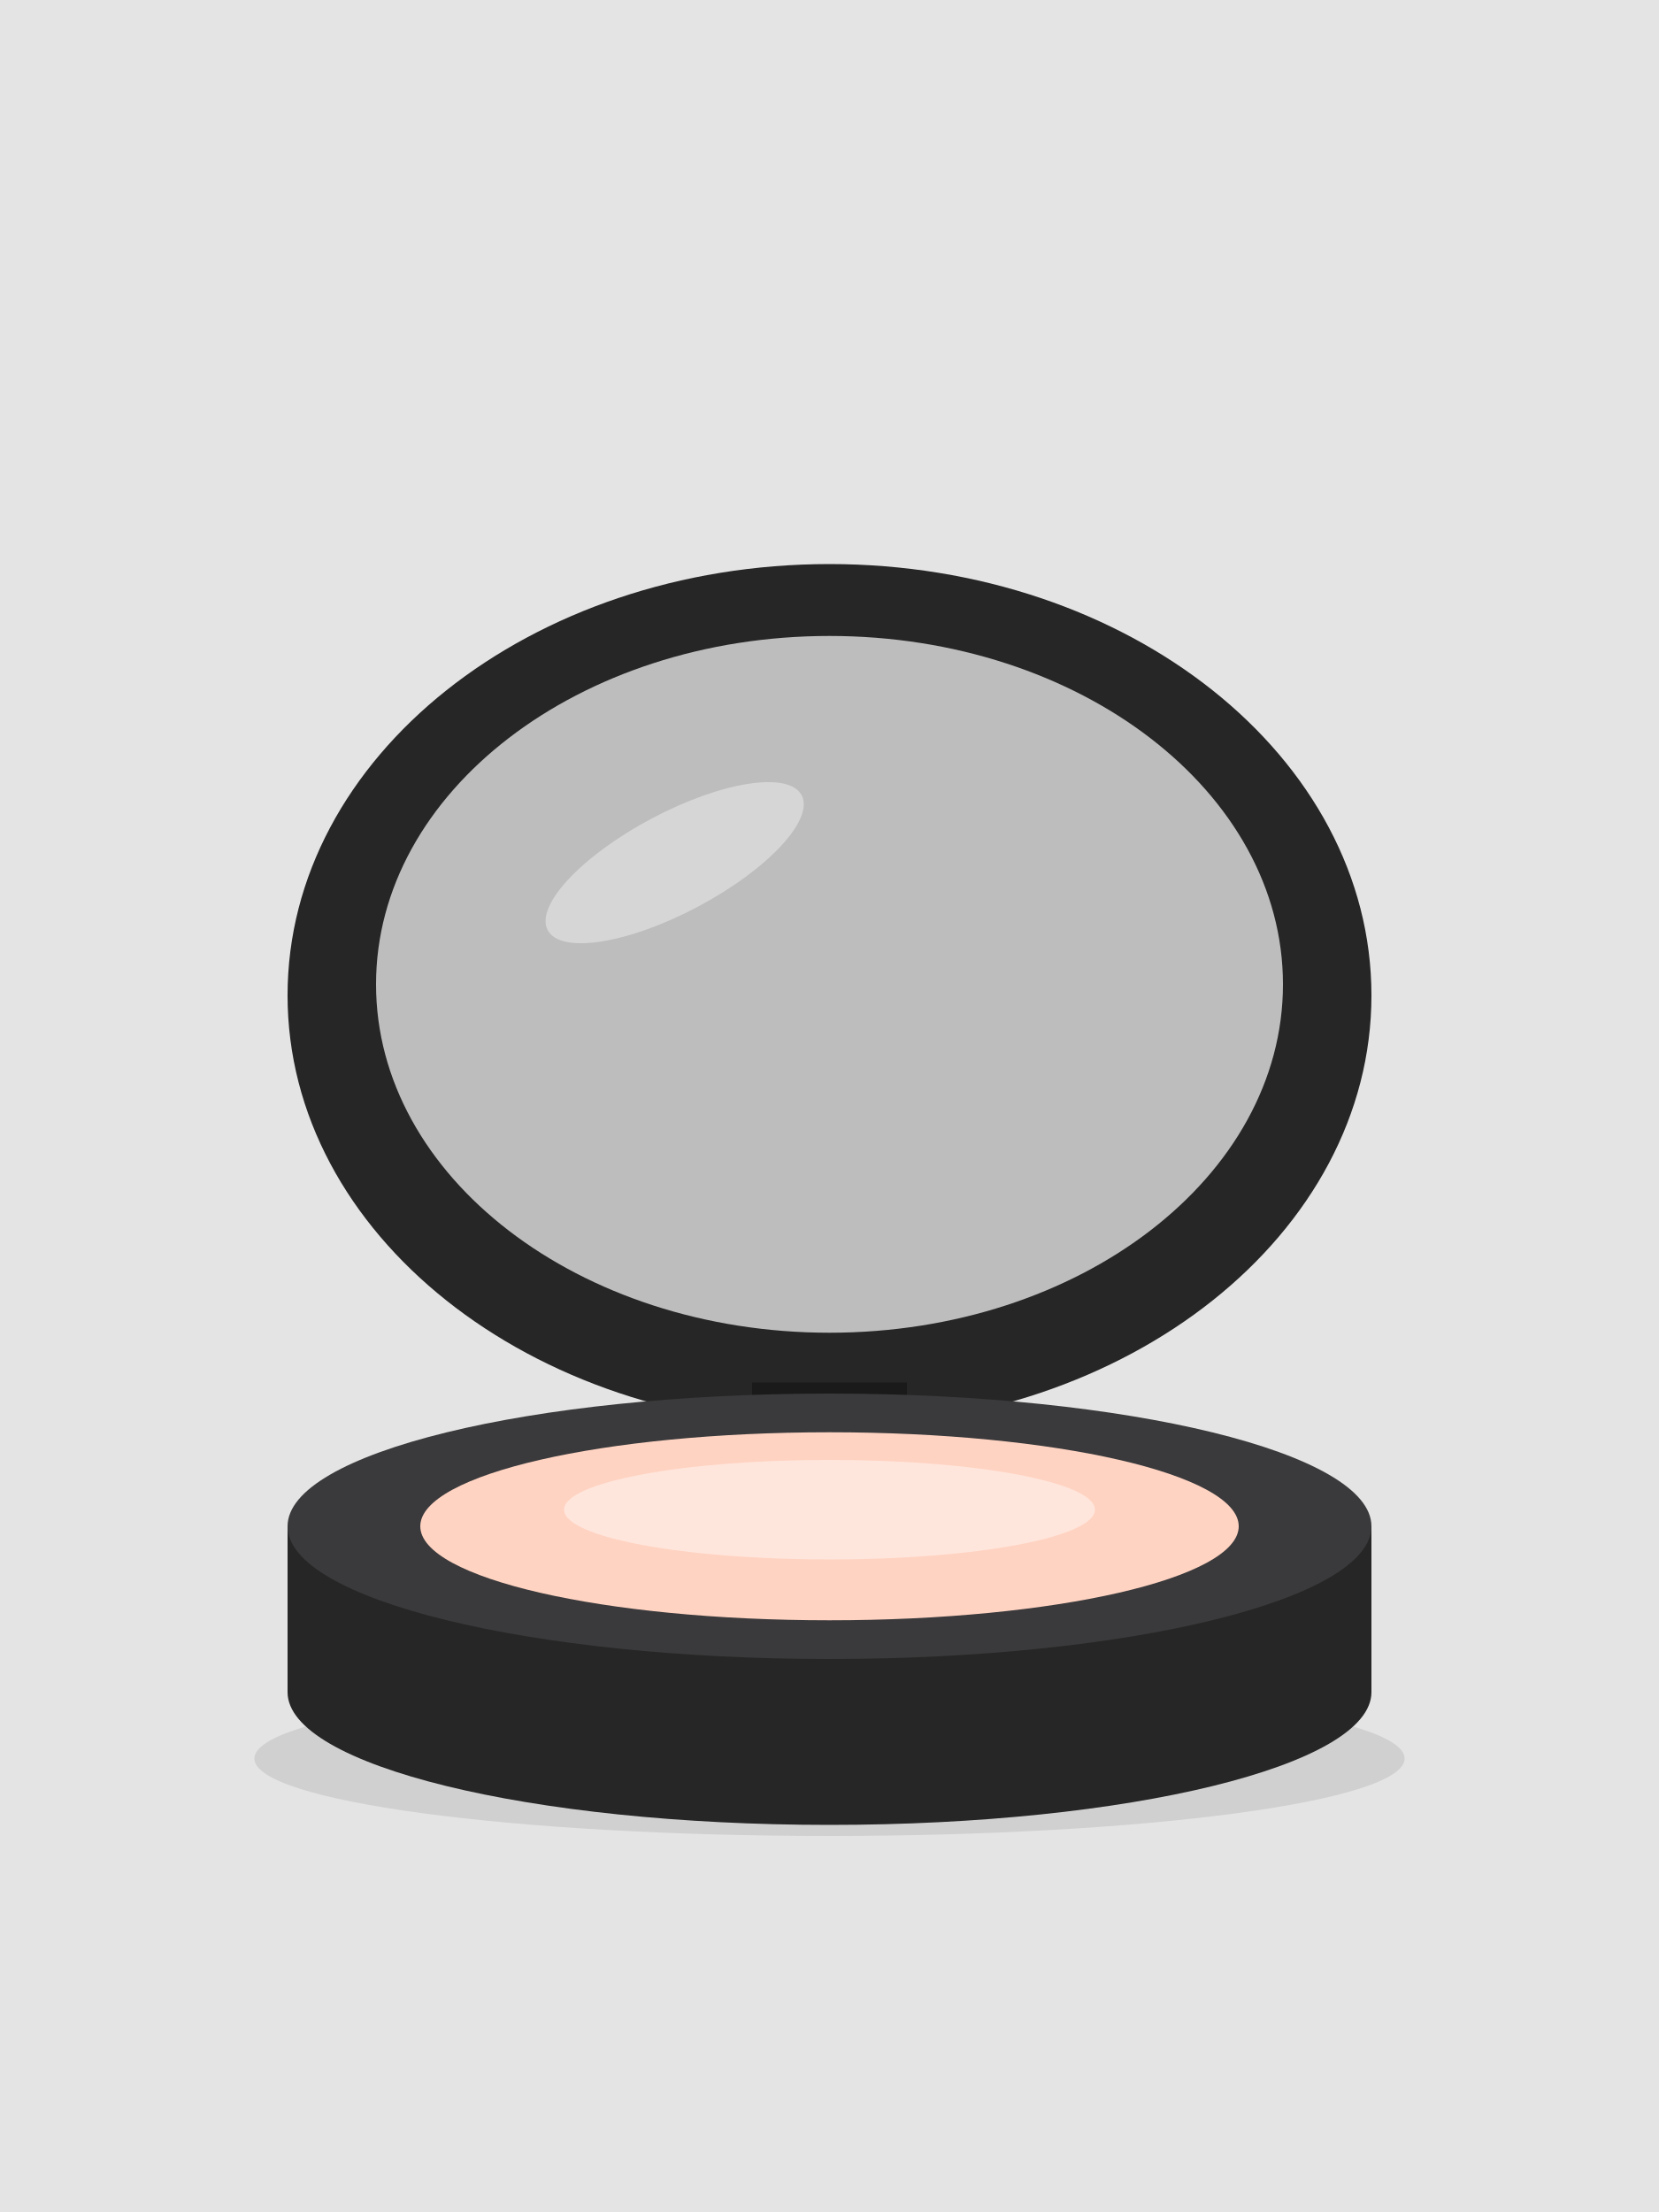
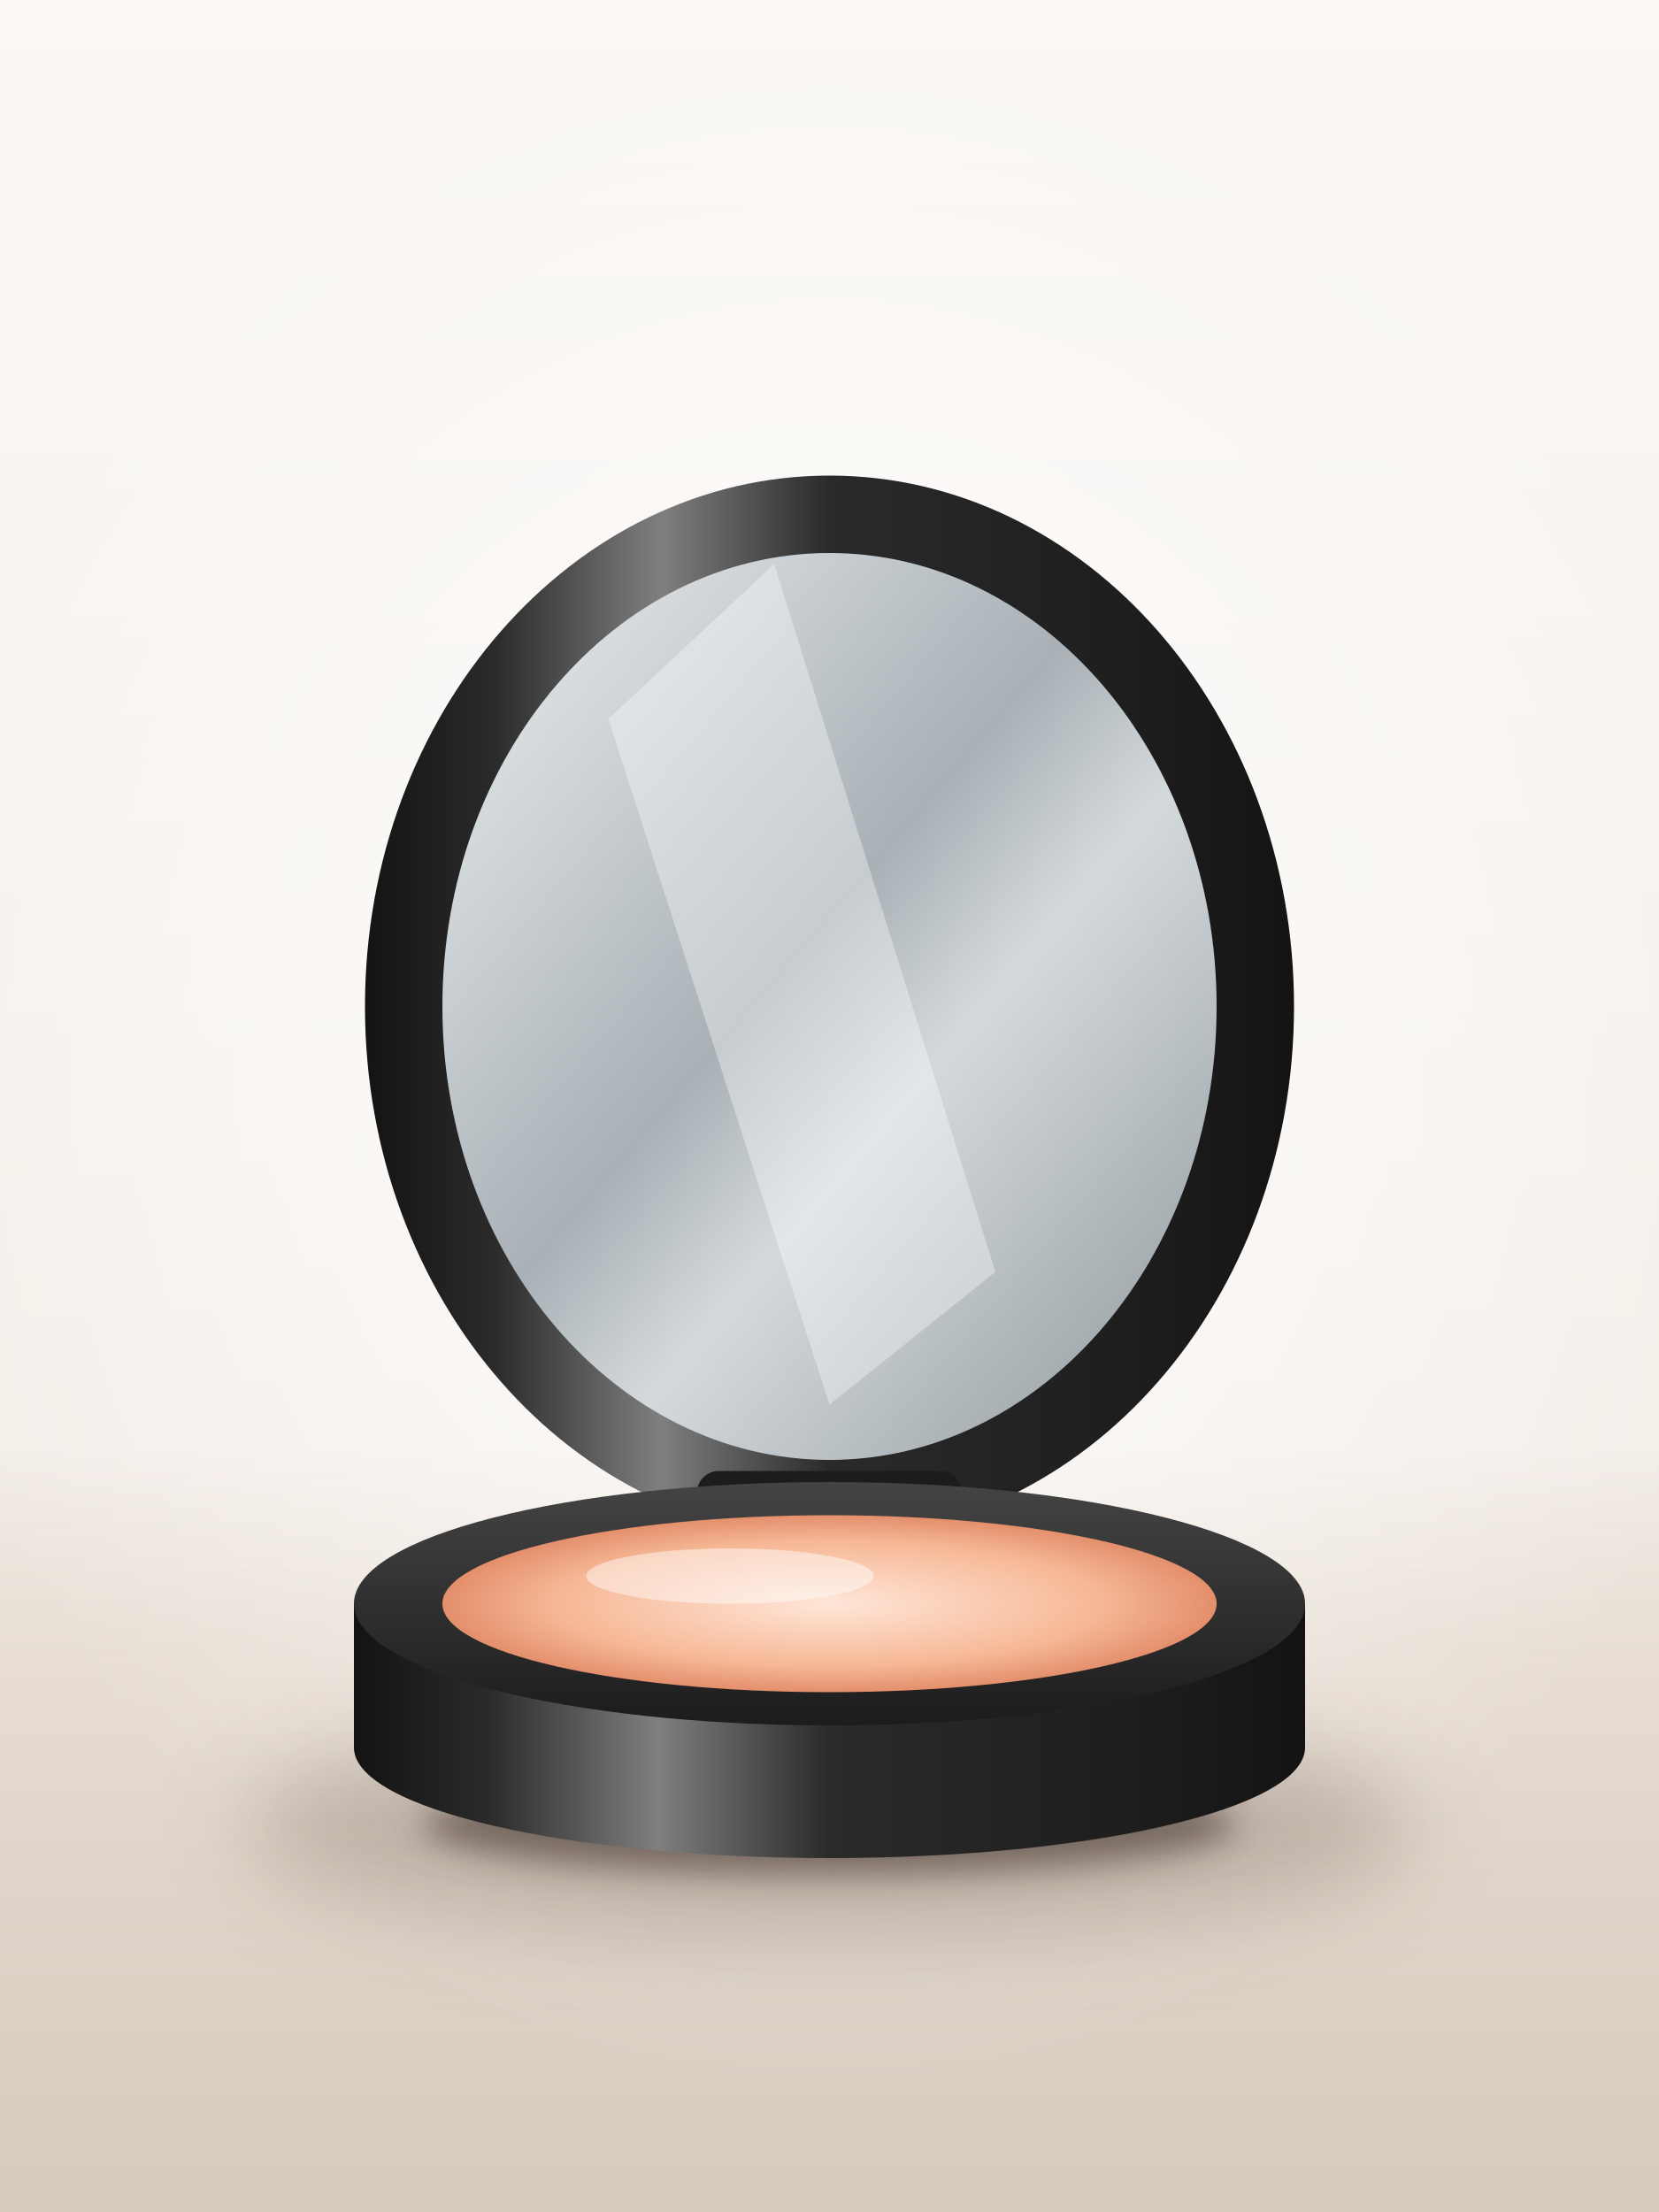
<svg xmlns="http://www.w3.org/2000/svg" viewBox="0 0 300 400" role="img" aria-label="Minh họa hộp cushion đang mở">
-   <rect width="300" height="400" fill="#e4e4e4" />
-   <ellipse cx="150" cy="318" rx="104" ry="14" fill="#d0d0d0" />
-   <ellipse cx="150" cy="180" rx="98" ry="78" fill="#262626" />
-   <ellipse cx="150" cy="178" rx="82" ry="63" fill="#bdbdbd" />
-   <ellipse cx="122" cy="156" rx="26" ry="9" fill="#d6d6d6" transform="rotate(-28 122 156)" />
-   <rect x="136" y="250" width="28" height="10" fill="#1a1a1a" />
-   <ellipse cx="150" cy="306" rx="98" ry="24" fill="#262626" />
-   <rect x="52" y="276" width="196" height="30" fill="#262626" />
-   <ellipse cx="150" cy="276" rx="98" ry="24" fill="#3a3a3c" />
-   <ellipse cx="150" cy="276" rx="74" ry="17" fill="#ffd3c2" />
-   <ellipse cx="150" cy="273" rx="48" ry="9" fill="#ffe6dc" />
+   <defs>
+     <filter id="blur8" x="-50%" y="-50%" width="200%" height="200%">
+       <feGaussianBlur stdDeviation="8" />
+     </filter>
+     <filter id="blur3" x="-50%" y="-50%" width="200%" height="200%">
+       <feGaussianBlur stdDeviation="3" />
+     </filter>
+     <filter id="blur24" x="-50%" y="-50%" width="200%" height="200%">
+       <feGaussianBlur stdDeviation="24" />
+     </filter>
+     <linearGradient id="g1" x1="0" y1="0" x2="0" y2="1">
+       <stop offset="0" stop-color="#fbf8f5" />
+       <stop offset="1" stop-color="#efe8e1" />
+     </linearGradient>
+     <linearGradient id="g2" x1="0" y1="0" x2="0" y2="1">
+       <stop offset="0" stop-color="#e7ddd3" stop-opacity="0" />
+       <stop offset="0.28" stop-color="#e7ddd3" />
+       <stop offset="1" stop-color="#d6c9bd" />
+     </linearGradient>
+     <radialGradient id="g3" cx="0.5" cy="0.5" r="0.5">
+       <stop offset="0" stop-color="#ffffff" stop-opacity="0.9" />
+       <stop offset="1" stop-color="#ffffff" stop-opacity="0" />
+     </radialGradient>
+     <linearGradient id="g4" x1="0" y1="0" x2="1" y2="0">
+       <stop offset="0" stop-color="#131313" />
+       <stop offset="0.14" stop-color="#2a2a2a" />
+       <stop offset="0.32" stop-color="#7f7f7f" />
+       <stop offset="0.5" stop-color="#2a2a2a" />
+       <stop offset="0.84" stop-color="#1d1d1d" />
+       <stop offset="1" stop-color="#131313" />
+     </linearGradient>
+     <linearGradient id="g5" x1="0" y1="0" x2="1" y2="1">
+       <stop offset="0" stop-color="#eef1f3" />
+       <stop offset="0.45" stop-color="#a9b1b6" />
+       <stop offset="0.6" stop-color="#d4d9dc" />
+       <stop offset="1" stop-color="#8c959a" />
+     </linearGradient>
+     <linearGradient id="g6" x1="0" y1="0" x2="0" y2="1">
+       <stop offset="0" stop-color="#444" />
+       <stop offset="1" stop-color="#1c1c1c" />
+     </linearGradient>
+     <radialGradient id="g7" cx="0.5" cy="0.5" r="0.5">
+       <stop offset="0" stop-color="#ffe6d8" />
+       <stop offset="0.7" stop-color="#f6b896" />
+       <stop offset="1" stop-color="#e48f6c" />
+     </radialGradient>
+   </defs>
+   <rect width="300" height="400" fill="url(#g1)" />
+   <rect y="262" width="300" height="138" fill="url(#g2)" />
+   <ellipse cx="150" cy="190" rx="170" ry="190" fill="url(#g3)" />
+   <ellipse cx="150" cy="330" rx="105.8" ry="20.6" fill="#4a3528" opacity="0.25" filter="url(#blur8)" />
+   <ellipse cx="150" cy="330" rx="73.6" ry="9.0" fill="#3a2a20" opacity="0.55" filter="url(#blur3)" />
+   <g transform="translate(150 330) rotate(0) scale(1)">
+     <ellipse cx="0" cy="-148" rx="84" ry="96" fill="url(#g4)" />
+     <ellipse cx="0" cy="-148" rx="70" ry="82" fill="url(#g5)" />
+     <path d="M-40 -200 L-10 -228 L30 -100 L0 -76 Z" fill="#fff" opacity=".35" />
+     <rect x="-24" y="-64" width="48" height="14" rx="4" fill="#1c1c1c" />
+     <path d="M-86 -40 L86 -40 L86 -14 A86 20 0 0 1 -86 -14 Z" fill="url(#g4)" />
+     <ellipse cx="0" cy="-40" rx="86" ry="22" fill="url(#g6)" />
+     <ellipse cx="0" cy="-40" rx="70" ry="16" fill="url(#g7)" />
+     <ellipse cx="-18" cy="-45" rx="26" ry="5" fill="#fff" opacity=".45" />
+   </g>
</svg>
